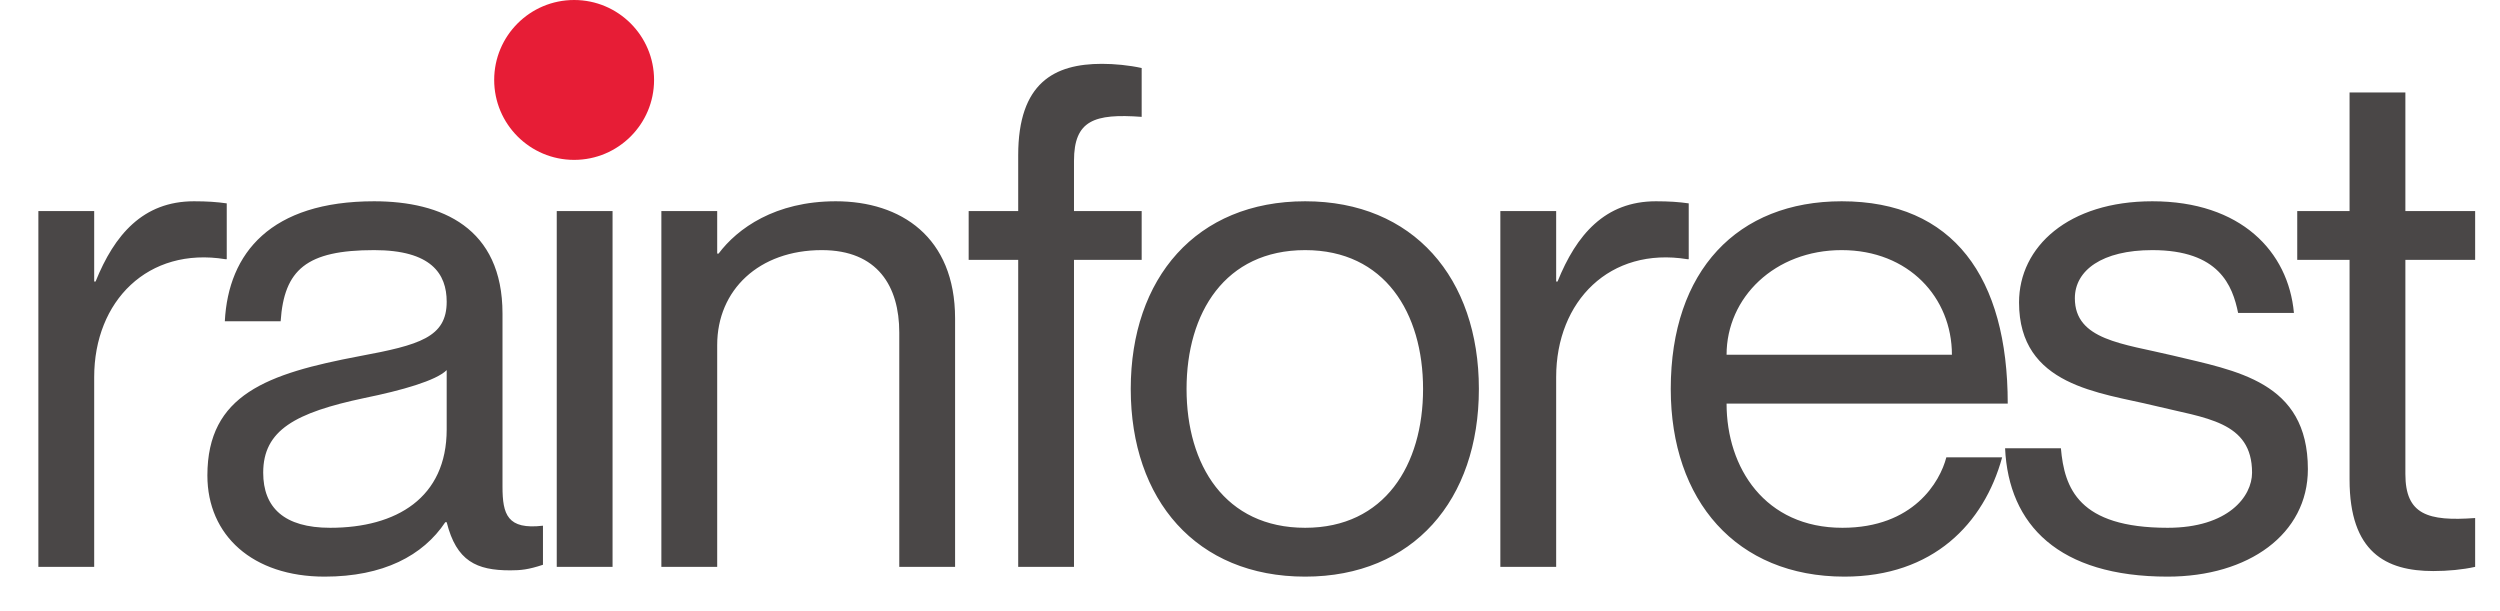
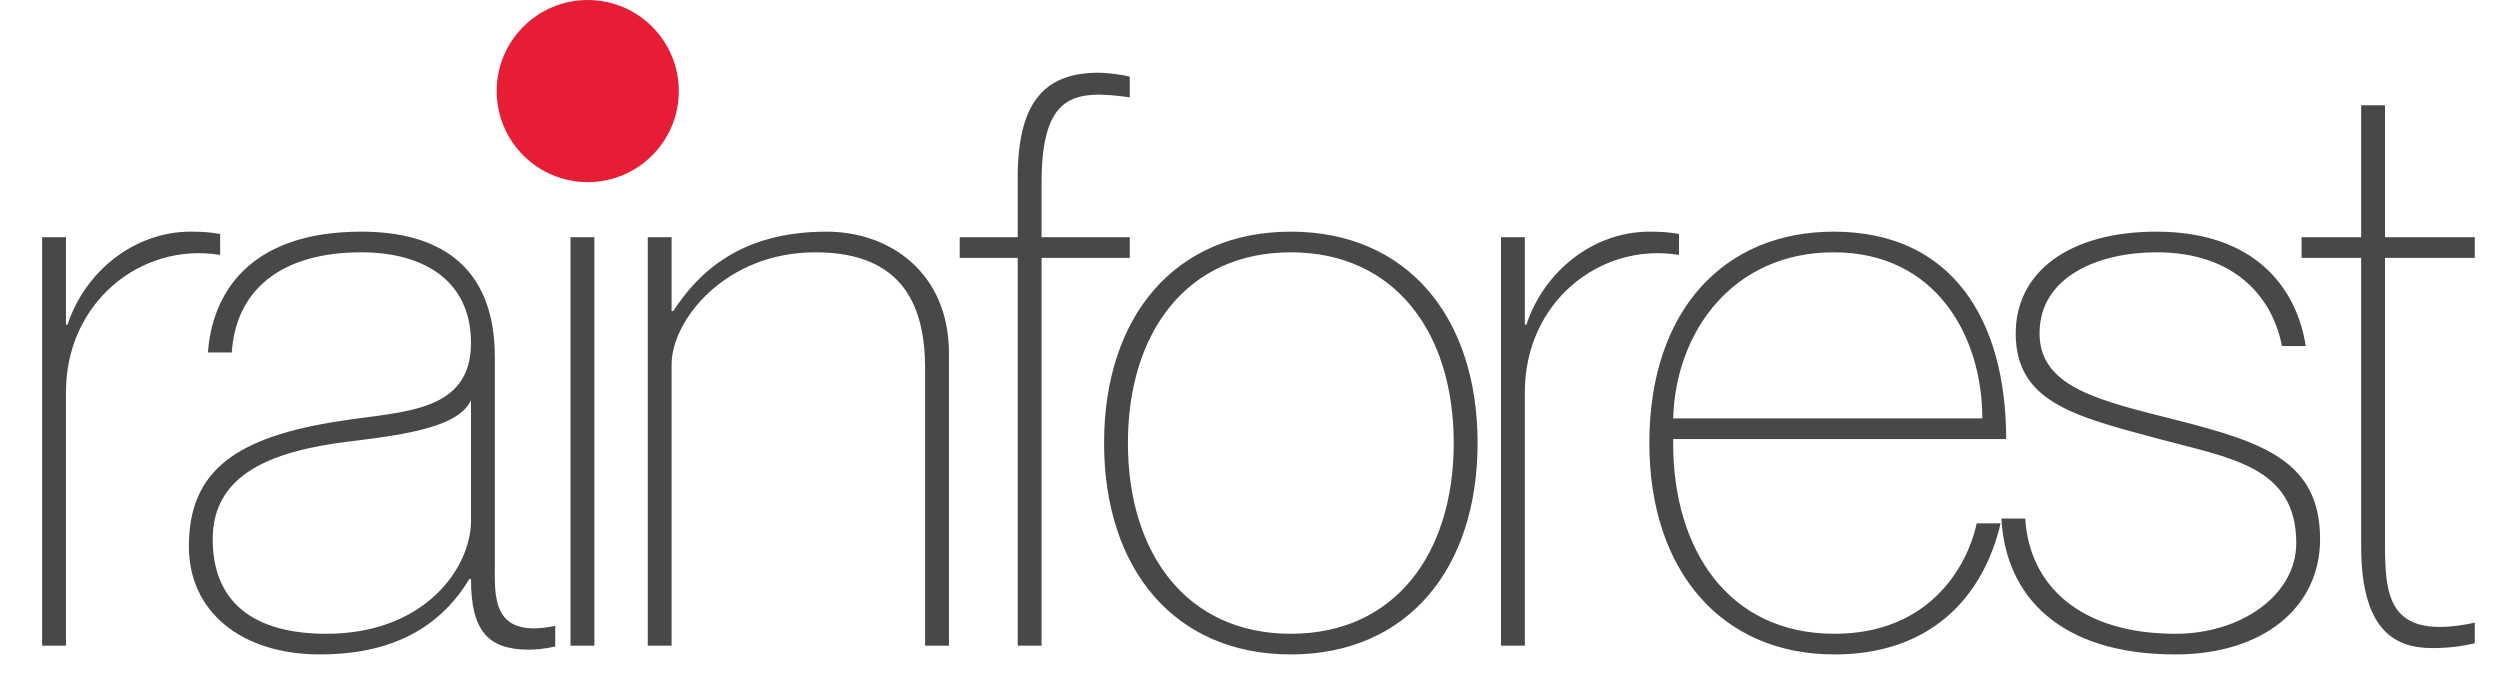
- <svg xmlns="http://www.w3.org/2000/svg" width="172" height="42" viewBox="0 0 172 42" fill="none">
-   <path d="M13.344 13.848C14.256 13.848 14.928 13.896 15.6 13.992V17.832H15.504C10.176 16.968 6.48 20.712 6.48 25.944V39H2.64V14.52H6.48V19.368H6.576C7.872 16.152 9.84 13.848 13.344 13.848ZM30.732 20.76C30.732 18.84 29.676 17.208 25.74 17.208C21.084 17.208 19.548 18.552 19.308 22.104H15.468C15.708 17.4 18.636 13.848 25.74 13.848C30.396 13.848 34.572 15.672 34.572 21.576V33.48C34.572 35.4 34.908 36.456 37.356 36.168V38.856C36.348 39.192 35.82 39.24 35.1 39.24C32.796 39.24 31.404 38.616 30.732 35.928H30.636C29.1 38.232 26.364 39.672 22.332 39.672C17.388 39.672 14.268 36.84 14.268 32.712C14.268 27.144 18.396 25.704 24.732 24.504C28.86 23.736 30.732 23.208 30.732 20.76ZM22.716 36.312C27.276 36.312 30.732 34.248 30.732 29.544V25.464C30.012 26.184 27.66 26.856 25.068 27.384C20.316 28.392 18.108 29.592 18.108 32.52C18.108 34.92 19.548 36.312 22.716 36.312ZM40.224 9.768C39.168 9.768 37.824 8.952 37.824 7.464C37.824 5.976 39.168 5.16 40.224 5.16C41.328 5.16 42.624 5.976 42.624 7.464C42.624 8.952 41.328 9.768 40.224 9.768ZM38.304 14.52H42.144V39H38.304V14.52ZM57.502 13.848C61.967 13.848 65.71 16.296 65.71 21.912V39H61.87V22.872C61.87 19.704 60.383 17.208 56.542 17.208C52.222 17.208 49.343 19.944 49.343 23.736V39H45.502V14.52H49.343V17.448H49.438C50.734 15.72 53.327 13.848 57.502 13.848ZM78.547 8.04C75.284 7.8 73.891 8.28 73.891 11.064V14.52H78.547V17.88H73.891V39H70.052V17.88H66.644V14.52H70.052V10.68C70.052 5.688 72.547 4.392 75.811 4.392C76.675 4.392 77.683 4.488 78.547 4.68V8.04ZM89.795 39.672C82.307 39.672 77.795 34.392 77.795 26.76C77.795 19.128 82.307 13.848 89.795 13.848C97.235 13.848 101.747 19.128 101.747 26.76C101.747 34.392 97.235 39.672 89.795 39.672ZM89.795 36.312C95.267 36.312 97.907 31.992 97.907 26.76C97.907 21.528 95.267 17.208 89.795 17.208C84.275 17.208 81.635 21.528 81.635 26.76C81.635 31.992 84.275 36.312 89.795 36.312ZM113.928 13.848C114.84 13.848 115.512 13.896 116.184 13.992V17.832H116.088C110.76 16.968 107.064 20.712 107.064 25.944V39H103.224V14.52H107.064V19.368H107.16C108.456 16.152 110.424 13.848 113.928 13.848ZM126.756 36.312C131.652 36.312 133.476 33.144 133.908 31.464H137.748C136.5 36.024 132.996 39.672 126.9 39.672C119.46 39.672 114.948 34.44 114.948 26.76C114.948 18.6 119.556 13.848 126.708 13.848C134.388 13.848 138.132 19.08 138.132 27.768H118.788C118.788 32.184 121.428 36.312 126.756 36.312ZM126.708 17.208C122.1 17.208 118.788 20.472 118.788 24.408H134.292C134.292 20.472 131.316 17.208 126.708 17.208ZM149.47 24.456C153.838 25.512 158.782 26.232 158.782 32.28C158.782 36.744 154.702 39.672 149.134 39.672C141.646 39.672 138.19 36.12 137.95 30.84H141.79C142.03 33.576 142.99 36.312 149.134 36.312C153.31 36.312 154.942 34.152 154.942 32.52C154.942 28.968 151.726 28.776 148.222 27.912C144.478 27 138.91 26.568 138.91 20.808C138.91 16.968 142.318 13.848 148.078 13.848C154.174 13.848 157.438 17.304 157.822 21.528H153.982C153.598 19.656 152.686 17.208 148.078 17.208C144.622 17.208 142.75 18.6 142.75 20.52C142.75 23.4 146.062 23.64 149.47 24.456ZM170.29 17.88H165.49V32.616C165.49 35.4 167.026 35.88 170.29 35.64V39C169.426 39.192 168.418 39.288 167.41 39.288C164.146 39.288 161.65 37.992 161.65 33V17.88H158.05V14.52H161.65V6.36H165.49V14.52H170.29V17.88Z" fill="#4A4747" />
-   <circle cx="39.5" cy="5.5" r="5.5" fill="#E71D36" />
+ <svg xmlns="http://www.w3.org/2000/svg" width="151" height="42" viewBox="0 0 151 42" fill="none">
+   <path d="M11.52 13.992C12.288 13.992 12.816 14.04 13.296 14.136V15.384H13.2C8.496 14.664 3.984 18.264 3.984 23.688V39H2.544V14.328H3.984V19.608H4.08C5.136 16.392 8.112 13.992 11.52 13.992ZM28.448 20.712C28.448 16.968 25.616 15.24 21.824 15.24C16.88 15.24 14.24 17.592 14 21.288H12.56C12.8 17.88 14.912 13.992 21.824 13.992C26.288 13.992 29.888 15.864 29.888 21.576V34.056C29.888 35.976 29.648 38.616 33.536 37.8V39.048C32.912 39.192 32.336 39.24 31.952 39.24C29.456 39.24 28.448 38.088 28.448 34.968H28.352C26.384 38.232 23.216 39.528 19.328 39.528C14.624 39.528 11.408 36.984 11.408 33C11.408 28.392 14.288 26.376 20.624 25.416C24.32 24.84 28.448 24.936 28.448 20.712ZM19.712 38.28C25.712 38.28 28.448 34.248 28.448 31.464V24.168C27.728 25.752 24.704 26.232 21.104 26.664C16.4 27.24 12.848 28.632 12.848 32.568C12.848 36.36 15.296 38.28 19.712 38.28ZM35.179 8.424C34.651 8.424 33.98 7.992 33.98 7.272C33.98 6.504 34.651 6.12 35.179 6.12C35.755 6.12 36.38 6.504 36.38 7.272C36.38 7.992 35.755 8.424 35.179 8.424ZM34.459 14.328H35.9V39H34.459V14.328ZM49.925 13.992C53.765 13.992 57.317 16.488 57.317 21.336V39H55.877V22.296C55.877 18.648 54.677 15.24 49.253 15.24C43.781 15.24 40.565 19.368 40.565 22.008V39H39.125V14.328H40.565V18.792H40.661C42.197 16.44 44.741 13.992 49.925 13.992ZM68.239 5.88C64.831 5.4 62.911 5.688 62.911 11.064V14.328H68.239V15.576H62.911V39H61.471V15.576H57.967V14.328H61.471V10.68C61.471 5.88 63.343 4.392 66.367 4.392C66.607 4.392 67.471 4.44 68.239 4.632V5.88ZM77.966 39.528C70.957 39.528 66.686 34.392 66.686 26.76C66.686 19.128 70.957 13.992 77.966 13.992C84.974 13.992 89.246 19.128 89.246 26.76C89.246 34.392 84.974 39.528 77.966 39.528ZM77.966 38.28C84.254 38.28 87.805 33.432 87.805 26.76C87.805 20.088 84.254 15.24 77.966 15.24C71.677 15.24 68.126 20.088 68.126 26.76C68.126 33.432 71.677 38.28 77.966 38.28ZM99.636 13.992C100.404 13.992 100.932 14.04 101.412 14.136V15.384H101.316C96.612 14.664 92.1 18.264 92.1 23.688V39H90.66V14.328H92.1V19.608H92.196C93.252 16.392 96.228 13.992 99.636 13.992ZM110.804 38.28C116.516 38.28 118.82 34.248 119.396 31.608H120.836C119.78 36.12 116.564 39.528 110.804 39.528C103.94 39.528 99.62 34.44 99.62 26.76C99.62 18.744 104.132 13.992 110.756 13.992C117.908 13.992 121.172 19.32 121.172 26.52H101.06V26.808C101.06 33.096 104.324 38.28 110.804 38.28ZM110.756 15.24C104.66 15.24 101.204 20.04 101.06 25.272H119.732C119.732 20.328 116.948 15.24 110.756 15.24ZM131.445 25.368C136.725 26.712 140.133 27.864 140.133 32.568C140.133 36.696 136.677 39.528 131.397 39.528C124.389 39.528 121.125 35.976 120.885 31.32H122.325C122.565 35.352 125.637 38.28 131.397 38.28C135.381 38.28 138.693 35.928 138.693 32.808C138.693 28.152 134.709 27.672 130.245 26.472C125.253 25.128 121.749 24.264 121.749 20.136C121.749 16.44 124.965 13.992 130.245 13.992C136.293 13.992 138.741 17.496 139.269 20.904H137.829C137.301 18.12 135.141 15.24 130.245 15.24C126.789 15.24 123.189 16.68 123.189 20.136C123.189 23.448 126.933 24.216 131.445 25.368ZM149.478 15.576H144.054V32.616C144.054 35.88 144.102 38.76 149.478 37.608V38.856C148.614 39.048 147.894 39.144 146.886 39.144C144.582 39.144 142.614 37.992 142.614 33V15.576H139.014V14.328H142.614V6.36H144.054V14.328H149.478V15.576Z" fill="#4A4747" />
+   <circle cx="35.5" cy="5.5" r="5.5" fill="#E71D36" />
</svg>
